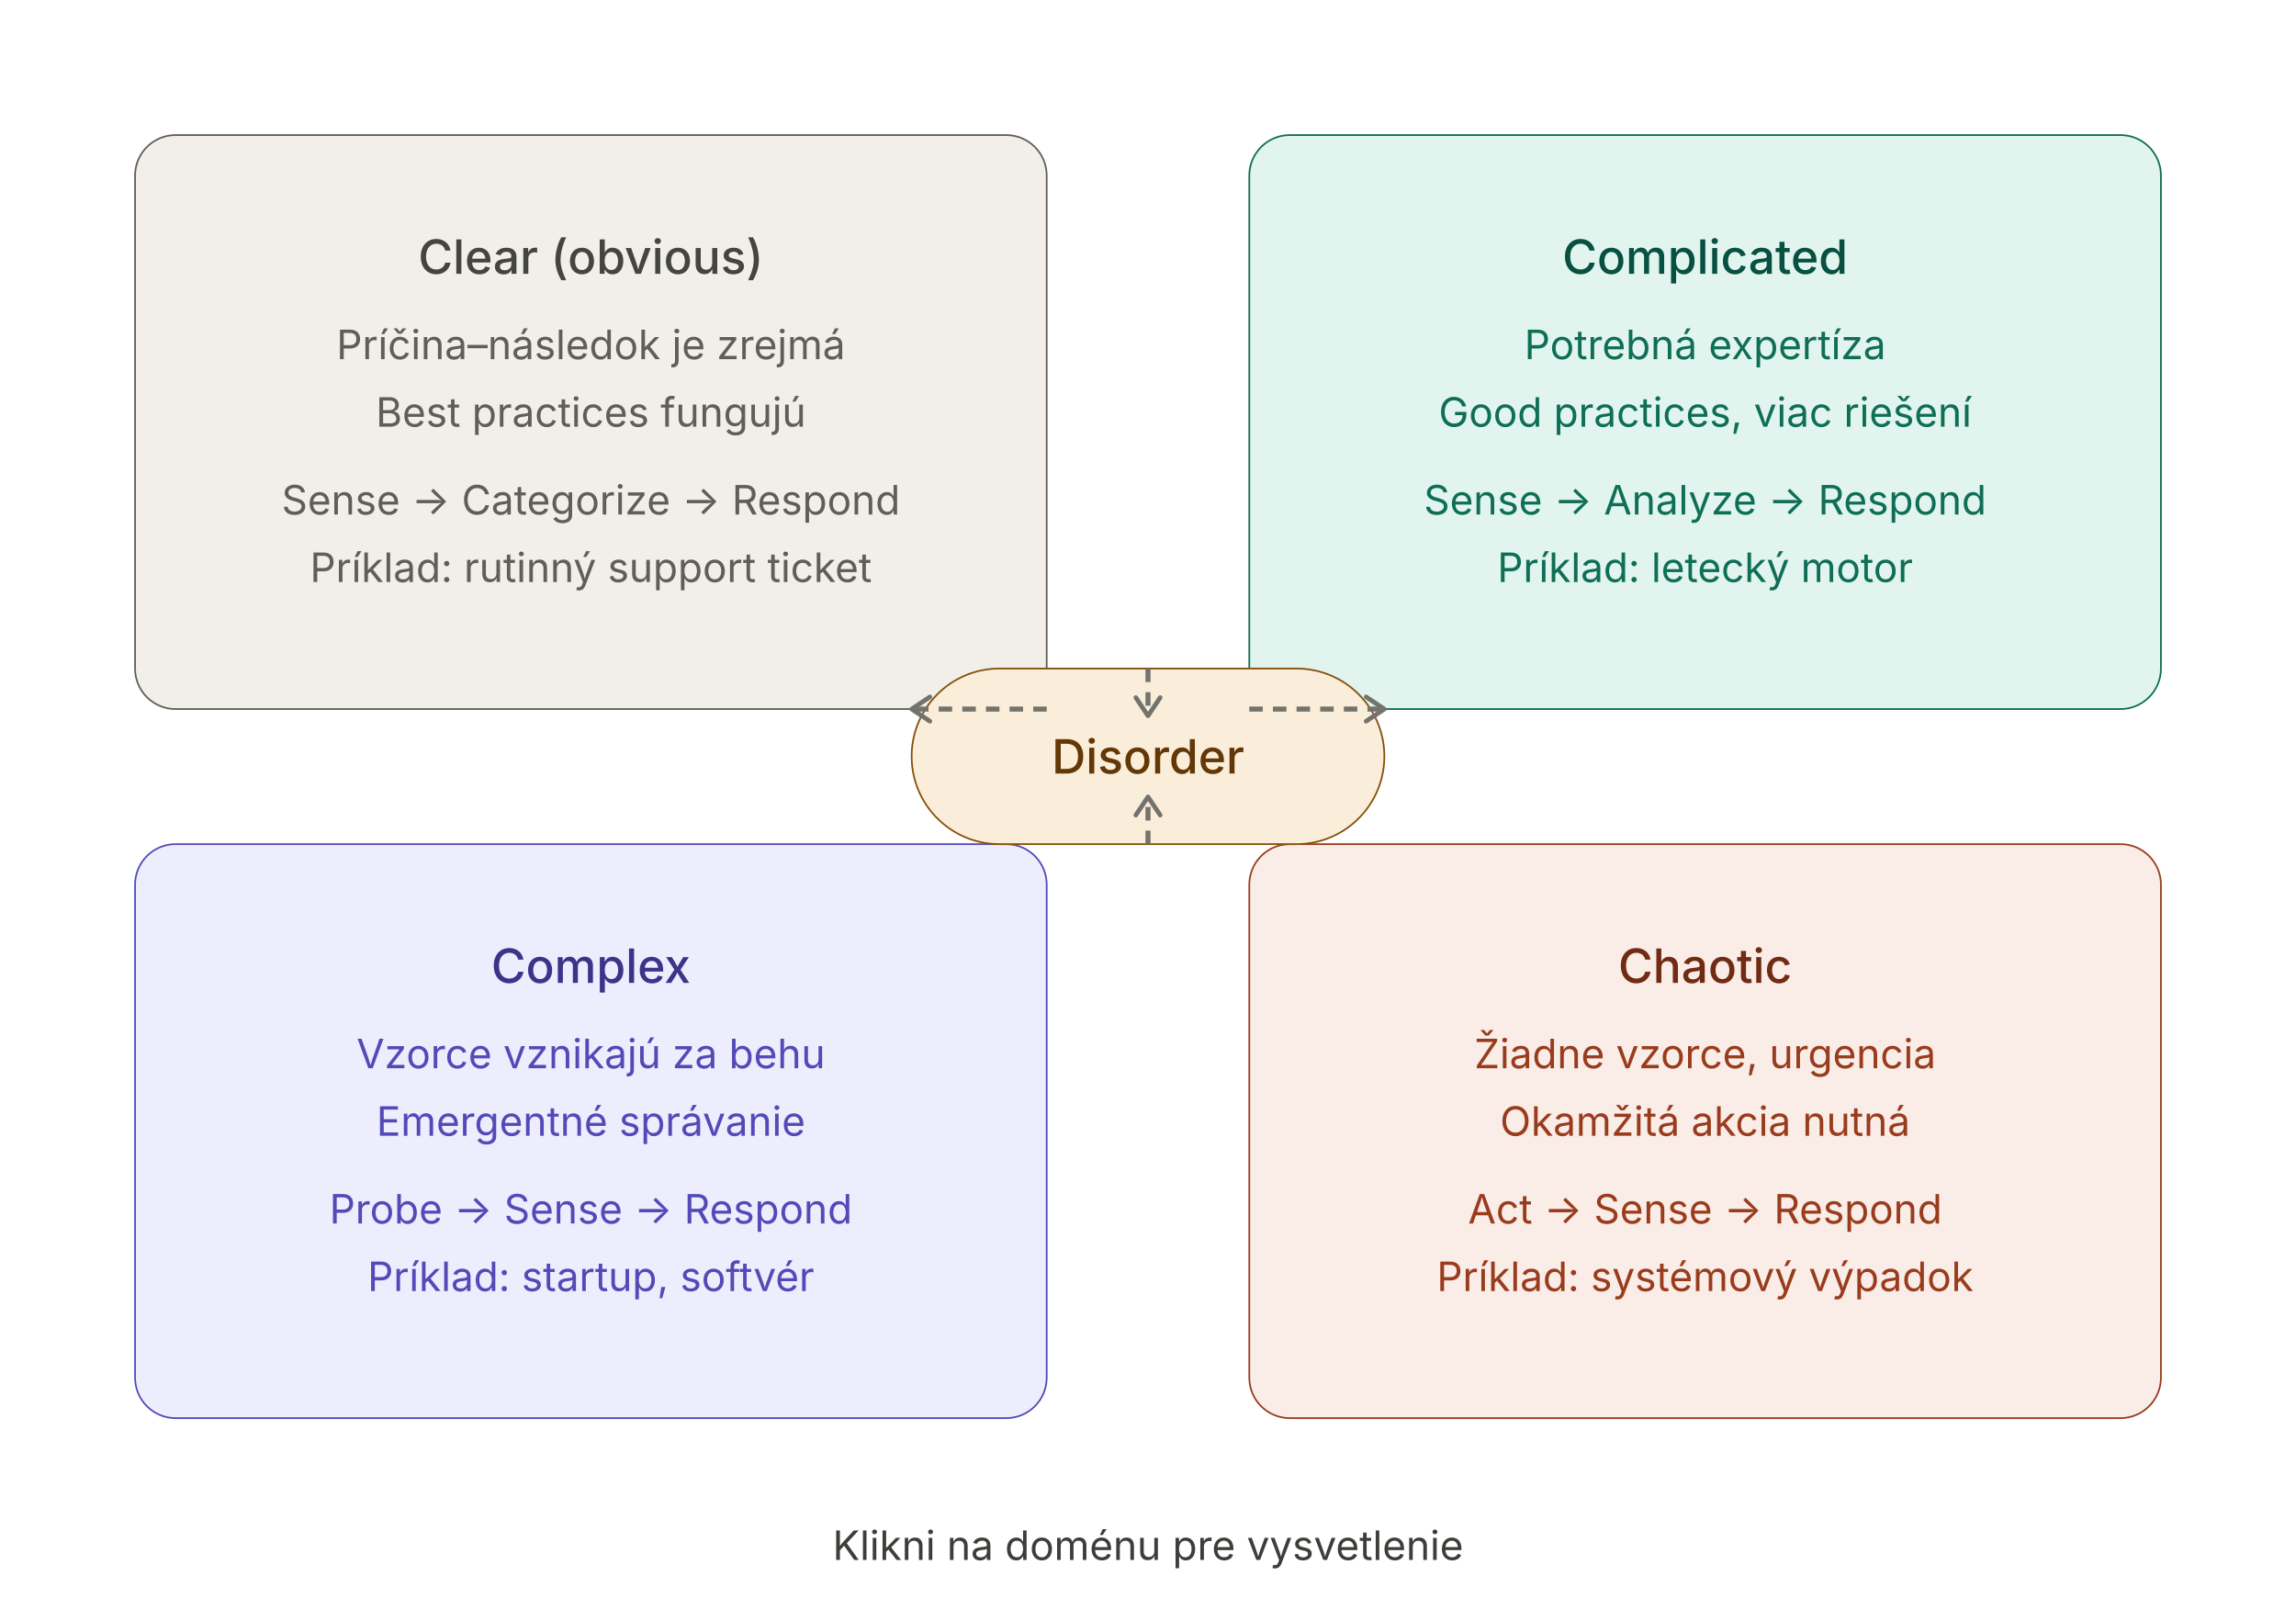
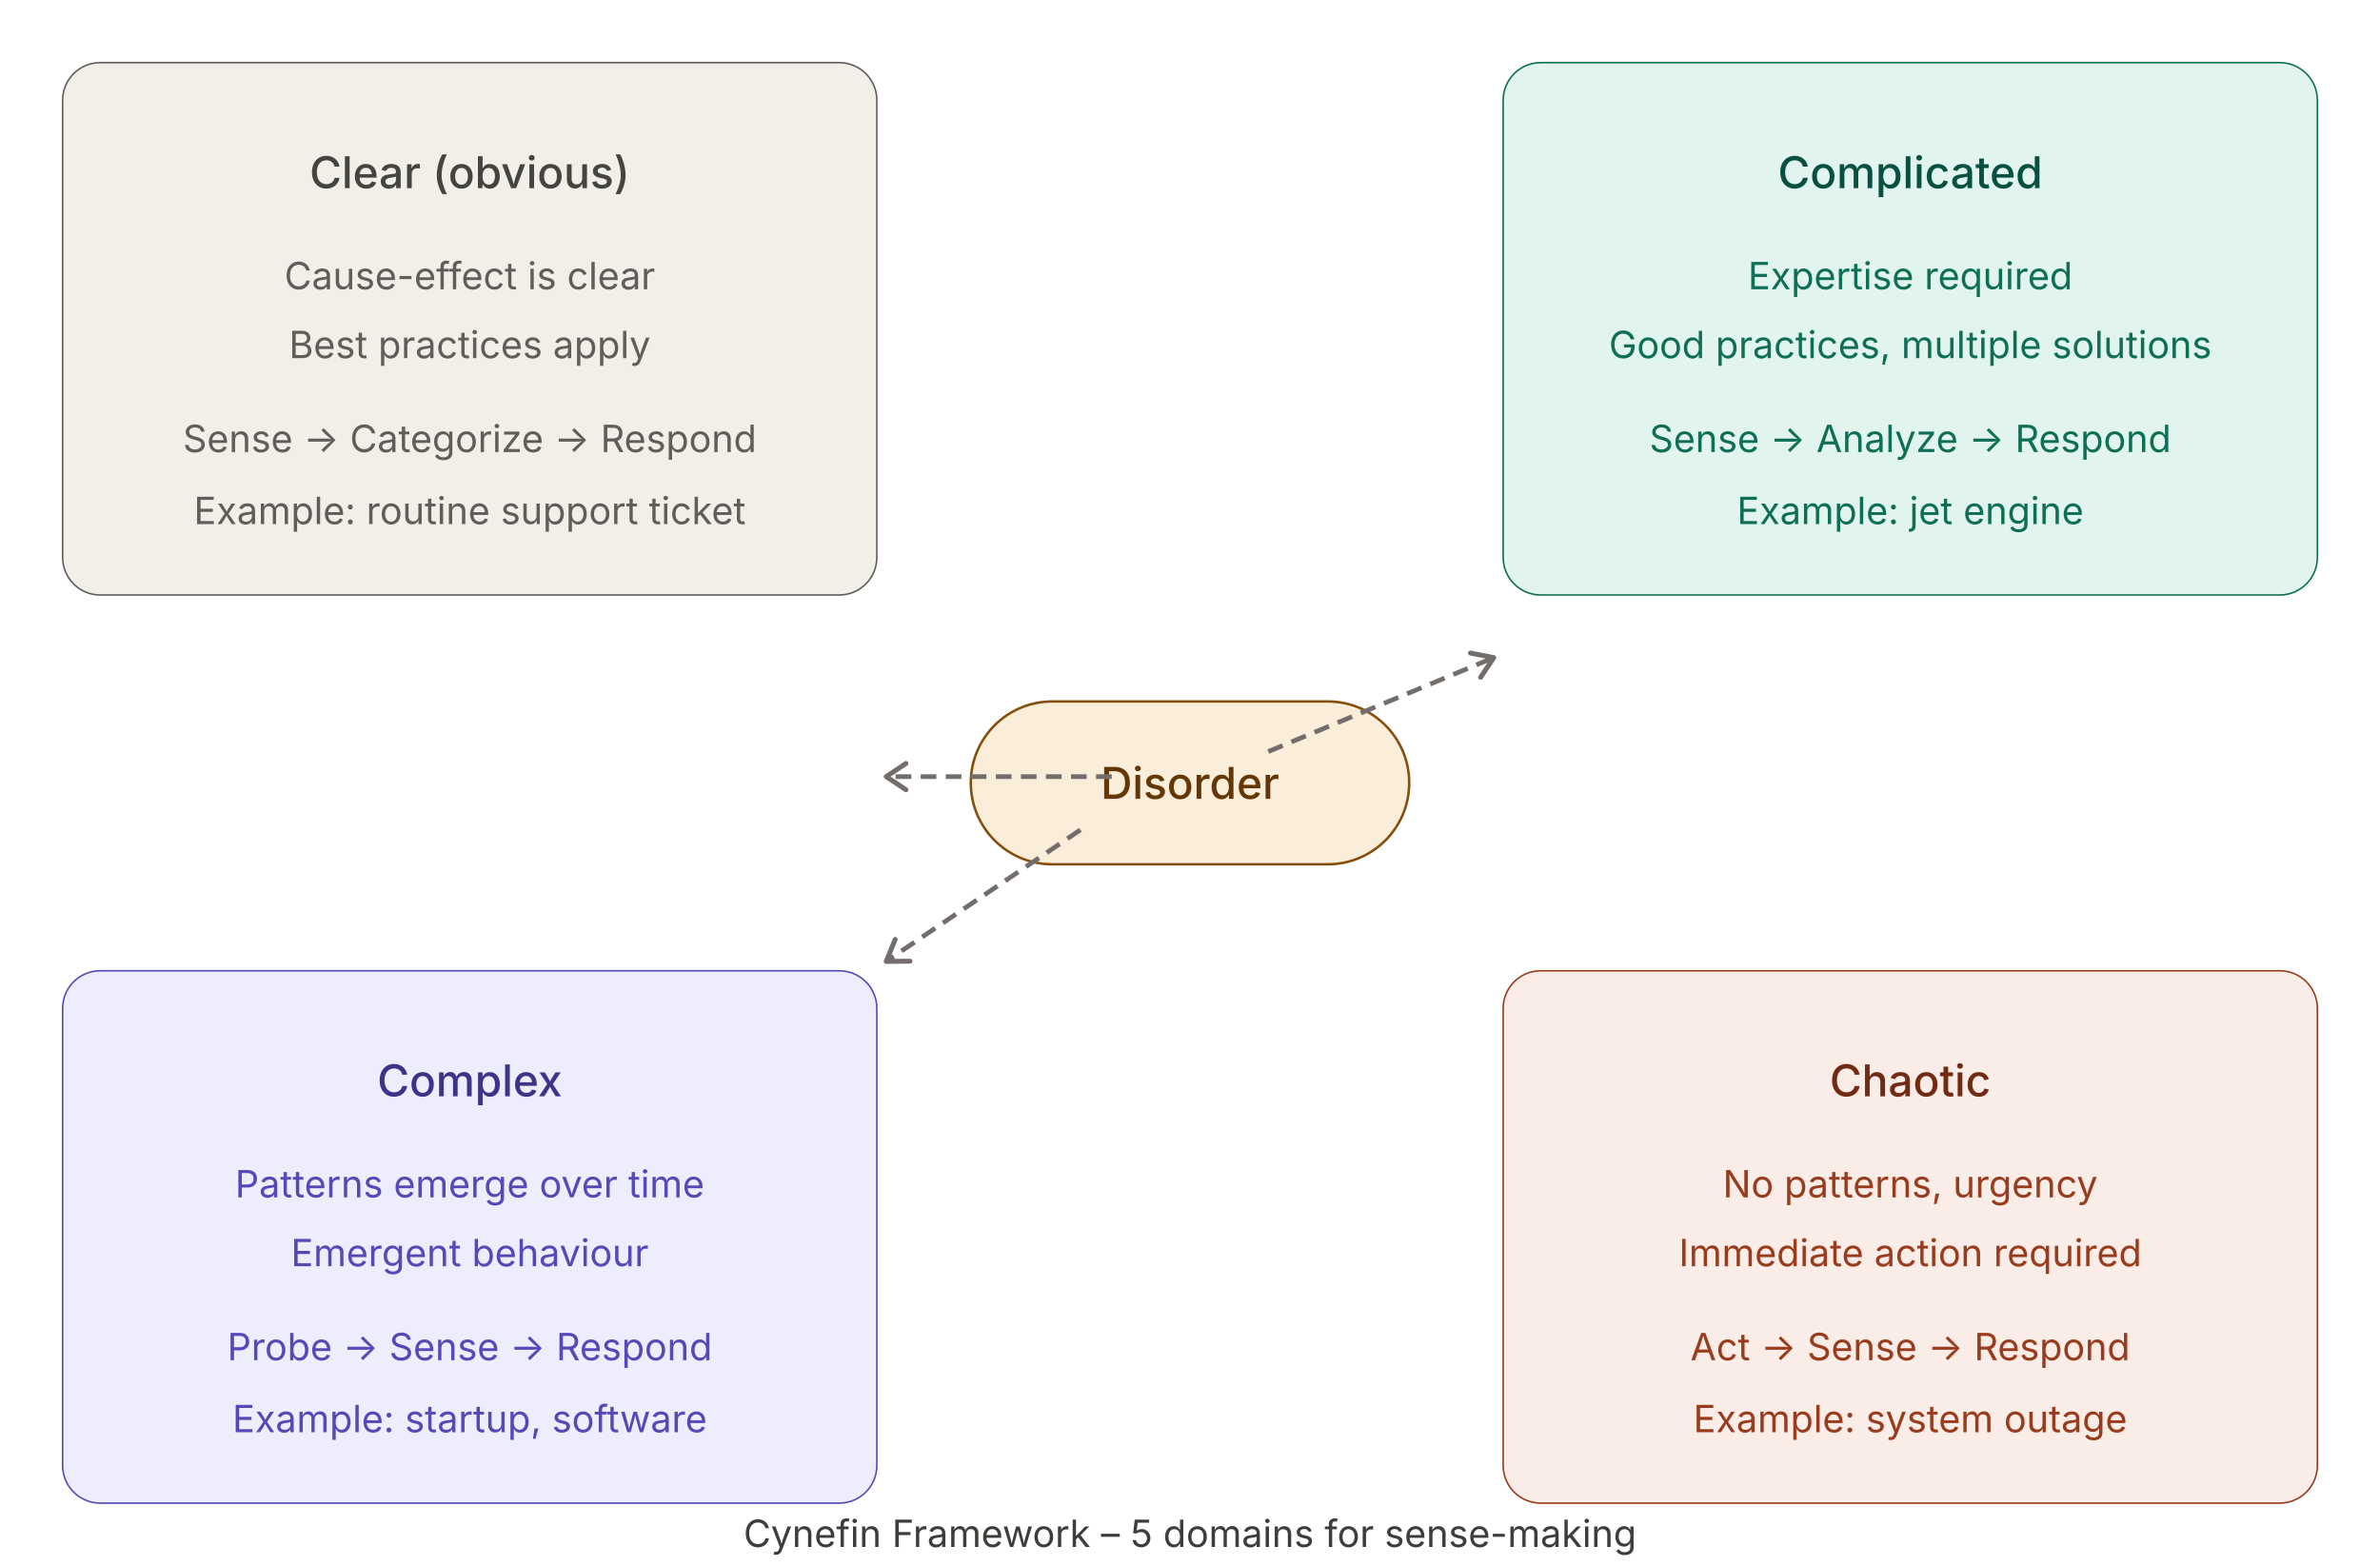
- <svg xmlns="http://www.w3.org/2000/svg" width="100%" viewBox="0 0 680 480">
+ <svg xmlns="http://www.w3.org/2000/svg" width="100%" viewBox="0 0 760 500">
  <defs>
-     <marker id="arrow" viewBox="0 0 10 10" refX="8" refY="5" markerWidth="6" markerHeight="6" orient="auto-start-reverse">
-       <path d="M2 1L8 5L2 9" fill="none" stroke="context-stroke" stroke-width="1.5" stroke-linecap="round" stroke-linejoin="round" />
+     <marker id="arrow" viewBox="0 0 10 10" refX="8" refY="5" markerWidth="7" markerHeight="7" orient="auto-start-reverse">
+       <path d="M2 1L8 5L2 9" fill="none" stroke="#736e6c" stroke-width="1.5" stroke-linecap="round" stroke-linejoin="round" />
    </marker>
  </defs>
-   <g style="fill:rgb(0, 0, 0);stroke:none;color:rgb(0, 0, 0);stroke-width:1px;stroke-linecap:butt;stroke-linejoin:miter;opacity:1;font-family:&quot;Anthropic Sans&quot;, -apple-system, &quot;system-ui&quot;, &quot;Segoe UI&quot;, sans-serif;font-size:16px;font-weight:400;text-anchor:start;dominant-baseline:auto">
-     <rect x="40" y="40" width="270" height="170" rx="12" stroke-width="0.5" style="fill:rgb(241, 239, 232);stroke:rgb(95, 94, 90);color:rgb(0, 0, 0);stroke-width:0.5px;stroke-linecap:butt;stroke-linejoin:miter;opacity:1;font-family:&quot;Anthropic Sans&quot;, -apple-system, &quot;system-ui&quot;, &quot;Segoe UI&quot;, sans-serif;font-size:16px;font-weight:400;text-anchor:start;dominant-baseline:auto" />
-     <text x="175" y="76" text-anchor="middle" dominant-baseline="central" style="fill:rgb(68, 68, 65);stroke:none;color:rgb(0, 0, 0);stroke-width:1px;stroke-linecap:butt;stroke-linejoin:miter;opacity:1;font-family:&quot;Anthropic Sans&quot;, -apple-system, &quot;system-ui&quot;, &quot;Segoe UI&quot;, sans-serif;font-size:14px;font-weight:500;text-anchor:middle;dominant-baseline:central">Clear (obvious)</text>
-     <text x="175" y="102" text-anchor="middle" dominant-baseline="central" style="fill:rgb(95, 94, 90);stroke:none;color:rgb(0, 0, 0);stroke-width:1px;stroke-linecap:butt;stroke-linejoin:miter;opacity:1;font-family:&quot;Anthropic Sans&quot;, -apple-system, &quot;system-ui&quot;, &quot;Segoe UI&quot;, sans-serif;font-size:12px;font-weight:400;text-anchor:middle;dominant-baseline:central">Príčina–následok je zrejmá</text>
-     <text x="175" y="122" text-anchor="middle" dominant-baseline="central" style="fill:rgb(95, 94, 90);stroke:none;color:rgb(0, 0, 0);stroke-width:1px;stroke-linecap:butt;stroke-linejoin:miter;opacity:1;font-family:&quot;Anthropic Sans&quot;, -apple-system, &quot;system-ui&quot;, &quot;Segoe UI&quot;, sans-serif;font-size:12px;font-weight:400;text-anchor:middle;dominant-baseline:central">Best practices fungujú</text>
-     <text x="175" y="148" text-anchor="middle" dominant-baseline="central" style="fill:rgb(95, 94, 90);stroke:none;color:rgb(0, 0, 0);stroke-width:1px;stroke-linecap:butt;stroke-linejoin:miter;opacity:1;font-family:&quot;Anthropic Sans&quot;, -apple-system, &quot;system-ui&quot;, &quot;Segoe UI&quot;, sans-serif;font-size:12px;font-weight:400;text-anchor:middle;dominant-baseline:central">Sense → Categorize → Respond</text>
-     <text x="175" y="168" text-anchor="middle" dominant-baseline="central" style="fill:rgb(95, 94, 90);stroke:none;color:rgb(0, 0, 0);stroke-width:1px;stroke-linecap:butt;stroke-linejoin:miter;opacity:1;font-family:&quot;Anthropic Sans&quot;, -apple-system, &quot;system-ui&quot;, &quot;Segoe UI&quot;, sans-serif;font-size:12px;font-weight:400;text-anchor:middle;dominant-baseline:central">Príklad: rutinný support ticket</text>
+   <g>
+     <rect x="20" y="20" width="260" height="170" rx="12" fill="#f1efe8" stroke="#5f5e5a" stroke-width="0.5" />
+     <text x="150" y="55" text-anchor="middle" dominant-baseline="central" font-family="-apple-system,'Segoe UI',sans-serif" font-size="14" font-weight="500" fill="#444441">Clear (obvious)</text>
+     <text x="150" y="88" text-anchor="middle" dominant-baseline="central" font-family="-apple-system,'Segoe UI',sans-serif" font-size="12" fill="#5f5e5a">Cause-effect is clear</text>
+     <text x="150" y="110" text-anchor="middle" dominant-baseline="central" font-family="-apple-system,'Segoe UI',sans-serif" font-size="12" fill="#5f5e5a">Best practices apply</text>
+     <text x="150" y="140" text-anchor="middle" dominant-baseline="central" font-family="-apple-system,'Segoe UI',sans-serif" font-size="12" fill="#5f5e5a">Sense → Categorize → Respond</text>
+     <text x="150" y="163" text-anchor="middle" dominant-baseline="central" font-family="-apple-system,'Segoe UI',sans-serif" font-size="12" fill="#5f5e5a">Example: routine support ticket</text>
  </g>
-   <g style="fill:rgb(0, 0, 0);stroke:none;color:rgb(0, 0, 0);stroke-width:1px;stroke-linecap:butt;stroke-linejoin:miter;opacity:1;font-family:&quot;Anthropic Sans&quot;, -apple-system, &quot;system-ui&quot;, &quot;Segoe UI&quot;, sans-serif;font-size:16px;font-weight:400;text-anchor:start;dominant-baseline:auto">
-     <rect x="370" y="40" width="270" height="170" rx="12" stroke-width="0.5" style="fill:rgb(225, 245, 238);stroke:rgb(15, 110, 86);color:rgb(0, 0, 0);stroke-width:0.5px;stroke-linecap:butt;stroke-linejoin:miter;opacity:1;font-family:&quot;Anthropic Sans&quot;, -apple-system, &quot;system-ui&quot;, &quot;Segoe UI&quot;, sans-serif;font-size:16px;font-weight:400;text-anchor:start;dominant-baseline:auto" />
-     <text x="505" y="76" text-anchor="middle" dominant-baseline="central" style="fill:rgb(8, 80, 65);stroke:none;color:rgb(0, 0, 0);stroke-width:1px;stroke-linecap:butt;stroke-linejoin:miter;opacity:1;font-family:&quot;Anthropic Sans&quot;, -apple-system, &quot;system-ui&quot;, &quot;Segoe UI&quot;, sans-serif;font-size:14px;font-weight:500;text-anchor:middle;dominant-baseline:central">Complicated</text>
-     <text x="505" y="102" text-anchor="middle" dominant-baseline="central" style="fill:rgb(15, 110, 86);stroke:none;color:rgb(0, 0, 0);stroke-width:1px;stroke-linecap:butt;stroke-linejoin:miter;opacity:1;font-family:&quot;Anthropic Sans&quot;, -apple-system, &quot;system-ui&quot;, &quot;Segoe UI&quot;, sans-serif;font-size:12px;font-weight:400;text-anchor:middle;dominant-baseline:central">Potrebná expertíza</text>
-     <text x="505" y="122" text-anchor="middle" dominant-baseline="central" style="fill:rgb(15, 110, 86);stroke:none;color:rgb(0, 0, 0);stroke-width:1px;stroke-linecap:butt;stroke-linejoin:miter;opacity:1;font-family:&quot;Anthropic Sans&quot;, -apple-system, &quot;system-ui&quot;, &quot;Segoe UI&quot;, sans-serif;font-size:12px;font-weight:400;text-anchor:middle;dominant-baseline:central">Good practices, viac riešení</text>
-     <text x="505" y="148" text-anchor="middle" dominant-baseline="central" style="fill:rgb(15, 110, 86);stroke:none;color:rgb(0, 0, 0);stroke-width:1px;stroke-linecap:butt;stroke-linejoin:miter;opacity:1;font-family:&quot;Anthropic Sans&quot;, -apple-system, &quot;system-ui&quot;, &quot;Segoe UI&quot;, sans-serif;font-size:12px;font-weight:400;text-anchor:middle;dominant-baseline:central">Sense → Analyze → Respond</text>
-     <text x="505" y="168" text-anchor="middle" dominant-baseline="central" style="fill:rgb(15, 110, 86);stroke:none;color:rgb(0, 0, 0);stroke-width:1px;stroke-linecap:butt;stroke-linejoin:miter;opacity:1;font-family:&quot;Anthropic Sans&quot;, -apple-system, &quot;system-ui&quot;, &quot;Segoe UI&quot;, sans-serif;font-size:12px;font-weight:400;text-anchor:middle;dominant-baseline:central">Príklad: letecký motor</text>
+   <g>
+     <rect x="480" y="20" width="260" height="170" rx="12" fill="#e1f5ee" stroke="#0f6e56" stroke-width="0.5" />
+     <text x="610" y="55" text-anchor="middle" dominant-baseline="central" font-family="-apple-system,'Segoe UI',sans-serif" font-size="14" font-weight="500" fill="#085041">Complicated</text>
+     <text x="610" y="88" text-anchor="middle" dominant-baseline="central" font-family="-apple-system,'Segoe UI',sans-serif" font-size="12" fill="#0f6e56">Expertise required</text>
+     <text x="610" y="110" text-anchor="middle" dominant-baseline="central" font-family="-apple-system,'Segoe UI',sans-serif" font-size="12" fill="#0f6e56">Good practices, multiple solutions</text>
+     <text x="610" y="140" text-anchor="middle" dominant-baseline="central" font-family="-apple-system,'Segoe UI',sans-serif" font-size="12" fill="#0f6e56">Sense → Analyze → Respond</text>
+     <text x="610" y="163" text-anchor="middle" dominant-baseline="central" font-family="-apple-system,'Segoe UI',sans-serif" font-size="12" fill="#0f6e56">Example: jet engine</text>
  </g>
-   <g style="fill:rgb(0, 0, 0);stroke:none;color:rgb(0, 0, 0);stroke-width:1px;stroke-linecap:butt;stroke-linejoin:miter;opacity:1;font-family:&quot;Anthropic Sans&quot;, -apple-system, &quot;system-ui&quot;, &quot;Segoe UI&quot;, sans-serif;font-size:16px;font-weight:400;text-anchor:start;dominant-baseline:auto">
-     <rect x="40" y="250" width="270" height="170" rx="12" stroke-width="0.5" style="fill:rgb(238, 237, 254);stroke:rgb(83, 74, 183);color:rgb(0, 0, 0);stroke-width:0.5px;stroke-linecap:butt;stroke-linejoin:miter;opacity:1;font-family:&quot;Anthropic Sans&quot;, -apple-system, &quot;system-ui&quot;, &quot;Segoe UI&quot;, sans-serif;font-size:16px;font-weight:400;text-anchor:start;dominant-baseline:auto" />
-     <text x="175" y="286" text-anchor="middle" dominant-baseline="central" style="fill:rgb(60, 52, 137);stroke:none;color:rgb(0, 0, 0);stroke-width:1px;stroke-linecap:butt;stroke-linejoin:miter;opacity:1;font-family:&quot;Anthropic Sans&quot;, -apple-system, &quot;system-ui&quot;, &quot;Segoe UI&quot;, sans-serif;font-size:14px;font-weight:500;text-anchor:middle;dominant-baseline:central">Complex</text>
-     <text x="175" y="312" text-anchor="middle" dominant-baseline="central" style="fill:rgb(83, 74, 183);stroke:none;color:rgb(0, 0, 0);stroke-width:1px;stroke-linecap:butt;stroke-linejoin:miter;opacity:1;font-family:&quot;Anthropic Sans&quot;, -apple-system, &quot;system-ui&quot;, &quot;Segoe UI&quot;, sans-serif;font-size:12px;font-weight:400;text-anchor:middle;dominant-baseline:central">Vzorce vznikajú za behu</text>
-     <text x="175" y="332" text-anchor="middle" dominant-baseline="central" style="fill:rgb(83, 74, 183);stroke:none;color:rgb(0, 0, 0);stroke-width:1px;stroke-linecap:butt;stroke-linejoin:miter;opacity:1;font-family:&quot;Anthropic Sans&quot;, -apple-system, &quot;system-ui&quot;, &quot;Segoe UI&quot;, sans-serif;font-size:12px;font-weight:400;text-anchor:middle;dominant-baseline:central">Emergentné správanie</text>
-     <text x="175" y="358" text-anchor="middle" dominant-baseline="central" style="fill:rgb(83, 74, 183);stroke:none;color:rgb(0, 0, 0);stroke-width:1px;stroke-linecap:butt;stroke-linejoin:miter;opacity:1;font-family:&quot;Anthropic Sans&quot;, -apple-system, &quot;system-ui&quot;, &quot;Segoe UI&quot;, sans-serif;font-size:12px;font-weight:400;text-anchor:middle;dominant-baseline:central">Probe → Sense → Respond</text>
-     <text x="175" y="378" text-anchor="middle" dominant-baseline="central" style="fill:rgb(83, 74, 183);stroke:none;color:rgb(0, 0, 0);stroke-width:1px;stroke-linecap:butt;stroke-linejoin:miter;opacity:1;font-family:&quot;Anthropic Sans&quot;, -apple-system, &quot;system-ui&quot;, &quot;Segoe UI&quot;, sans-serif;font-size:12px;font-weight:400;text-anchor:middle;dominant-baseline:central">Príklad: startup, softvér</text>
+   <g>
+     <rect x="20" y="310" width="260" height="170" rx="12" fill="#eeedfe" stroke="#534ab7" stroke-width="0.5" />
+     <text x="150" y="345" text-anchor="middle" dominant-baseline="central" font-family="-apple-system,'Segoe UI',sans-serif" font-size="14" font-weight="500" fill="#3c3489">Complex</text>
+     <text x="150" y="378" text-anchor="middle" dominant-baseline="central" font-family="-apple-system,'Segoe UI',sans-serif" font-size="12" fill="#534ab7">Patterns emerge over time</text>
+     <text x="150" y="400" text-anchor="middle" dominant-baseline="central" font-family="-apple-system,'Segoe UI',sans-serif" font-size="12" fill="#534ab7">Emergent behaviour</text>
+     <text x="150" y="430" text-anchor="middle" dominant-baseline="central" font-family="-apple-system,'Segoe UI',sans-serif" font-size="12" fill="#534ab7">Probe → Sense → Respond</text>
+     <text x="150" y="453" text-anchor="middle" dominant-baseline="central" font-family="-apple-system,'Segoe UI',sans-serif" font-size="12" fill="#534ab7">Example: startup, software</text>
  </g>
-   <g style="fill:rgb(0, 0, 0);stroke:none;color:rgb(0, 0, 0);stroke-width:1px;stroke-linecap:butt;stroke-linejoin:miter;opacity:1;font-family:&quot;Anthropic Sans&quot;, -apple-system, &quot;system-ui&quot;, &quot;Segoe UI&quot;, sans-serif;font-size:16px;font-weight:400;text-anchor:start;dominant-baseline:auto">
-     <rect x="370" y="250" width="270" height="170" rx="12" stroke-width="0.5" style="fill:rgb(250, 236, 231);stroke:rgb(153, 60, 29);color:rgb(0, 0, 0);stroke-width:0.5px;stroke-linecap:butt;stroke-linejoin:miter;opacity:1;font-family:&quot;Anthropic Sans&quot;, -apple-system, &quot;system-ui&quot;, &quot;Segoe UI&quot;, sans-serif;font-size:16px;font-weight:400;text-anchor:start;dominant-baseline:auto" />
-     <text x="505" y="286" text-anchor="middle" dominant-baseline="central" style="fill:rgb(113, 43, 19);stroke:none;color:rgb(0, 0, 0);stroke-width:1px;stroke-linecap:butt;stroke-linejoin:miter;opacity:1;font-family:&quot;Anthropic Sans&quot;, -apple-system, &quot;system-ui&quot;, &quot;Segoe UI&quot;, sans-serif;font-size:14px;font-weight:500;text-anchor:middle;dominant-baseline:central">Chaotic</text>
-     <text x="505" y="312" text-anchor="middle" dominant-baseline="central" style="fill:rgb(153, 60, 29);stroke:none;color:rgb(0, 0, 0);stroke-width:1px;stroke-linecap:butt;stroke-linejoin:miter;opacity:1;font-family:&quot;Anthropic Sans&quot;, -apple-system, &quot;system-ui&quot;, &quot;Segoe UI&quot;, sans-serif;font-size:12px;font-weight:400;text-anchor:middle;dominant-baseline:central">Žiadne vzorce, urgencia</text>
-     <text x="505" y="332" text-anchor="middle" dominant-baseline="central" style="fill:rgb(153, 60, 29);stroke:none;color:rgb(0, 0, 0);stroke-width:1px;stroke-linecap:butt;stroke-linejoin:miter;opacity:1;font-family:&quot;Anthropic Sans&quot;, -apple-system, &quot;system-ui&quot;, &quot;Segoe UI&quot;, sans-serif;font-size:12px;font-weight:400;text-anchor:middle;dominant-baseline:central">Okamžitá akcia nutná</text>
-     <text x="505" y="358" text-anchor="middle" dominant-baseline="central" style="fill:rgb(153, 60, 29);stroke:none;color:rgb(0, 0, 0);stroke-width:1px;stroke-linecap:butt;stroke-linejoin:miter;opacity:1;font-family:&quot;Anthropic Sans&quot;, -apple-system, &quot;system-ui&quot;, &quot;Segoe UI&quot;, sans-serif;font-size:12px;font-weight:400;text-anchor:middle;dominant-baseline:central">Act → Sense → Respond</text>
-     <text x="505" y="378" text-anchor="middle" dominant-baseline="central" style="fill:rgb(153, 60, 29);stroke:none;color:rgb(0, 0, 0);stroke-width:1px;stroke-linecap:butt;stroke-linejoin:miter;opacity:1;font-family:&quot;Anthropic Sans&quot;, -apple-system, &quot;system-ui&quot;, &quot;Segoe UI&quot;, sans-serif;font-size:12px;font-weight:400;text-anchor:middle;dominant-baseline:central">Príklad: systémový výpadok</text>
+   <g>
+     <rect x="480" y="310" width="260" height="170" rx="12" fill="#faece7" stroke="#993c1d" stroke-width="0.5" />
+     <text x="610" y="345" text-anchor="middle" dominant-baseline="central" font-family="-apple-system,'Segoe UI',sans-serif" font-size="14" font-weight="500" fill="#712b13">Chaotic</text>
+     <text x="610" y="378" text-anchor="middle" dominant-baseline="central" font-family="-apple-system,'Segoe UI',sans-serif" font-size="12" fill="#993c1d">No patterns, urgency</text>
+     <text x="610" y="400" text-anchor="middle" dominant-baseline="central" font-family="-apple-system,'Segoe UI',sans-serif" font-size="12" fill="#993c1d">Immediate action required</text>
+     <text x="610" y="430" text-anchor="middle" dominant-baseline="central" font-family="-apple-system,'Segoe UI',sans-serif" font-size="12" fill="#993c1d">Act → Sense → Respond</text>
+     <text x="610" y="453" text-anchor="middle" dominant-baseline="central" font-family="-apple-system,'Segoe UI',sans-serif" font-size="12" fill="#993c1d">Example: system outage</text>
  </g>
-   <g style="fill:rgb(0, 0, 0);stroke:none;color:rgb(0, 0, 0);stroke-width:1px;stroke-linecap:butt;stroke-linejoin:miter;opacity:1;font-family:&quot;Anthropic Sans&quot;, -apple-system, &quot;system-ui&quot;, &quot;Segoe UI&quot;, sans-serif;font-size:16px;font-weight:400;text-anchor:start;dominant-baseline:auto">
-     <rect x="270" y="198" width="140" height="52" rx="26" stroke-width="0.5" style="fill:rgb(250, 238, 218);stroke:rgb(133, 79, 11);color:rgb(0, 0, 0);stroke-width:0.5px;stroke-linecap:butt;stroke-linejoin:miter;opacity:1;font-family:&quot;Anthropic Sans&quot;, -apple-system, &quot;system-ui&quot;, &quot;Segoe UI&quot;, sans-serif;font-size:16px;font-weight:400;text-anchor:start;dominant-baseline:auto" />
-     <text x="340" y="224" text-anchor="middle" dominant-baseline="central" style="fill:rgb(99, 56, 6);stroke:none;color:rgb(0, 0, 0);stroke-width:1px;stroke-linecap:butt;stroke-linejoin:miter;opacity:1;font-family:&quot;Anthropic Sans&quot;, -apple-system, &quot;system-ui&quot;, &quot;Segoe UI&quot;, sans-serif;font-size:14px;font-weight:500;text-anchor:middle;dominant-baseline:central">Disorder</text>
+   <g>
+     <rect x="310" y="224" width="140" height="52" rx="26" fill="#faeeda" stroke="#854f0b" stroke-width="0.8" />
+     <text x="380" y="250" text-anchor="middle" dominant-baseline="central" font-family="-apple-system,'Segoe UI',sans-serif" font-size="14" font-weight="500" fill="#633806">Disorder</text>
  </g>
-   <line x1="310" y1="210" x2="270" y2="210" marker-end="url(#arrow)" stroke-dasharray="4 3" style="fill:none;stroke:rgb(115, 114, 108);color:rgb(0, 0, 0);stroke-width:1.5px;stroke-dasharray:4px, 3px;stroke-linecap:butt;stroke-linejoin:miter;opacity:1;font-family:&quot;Anthropic Sans&quot;, -apple-system, &quot;system-ui&quot;, &quot;Segoe UI&quot;, sans-serif;font-size:16px;font-weight:400;text-anchor:start;dominant-baseline:auto" />
-   <line x1="370" y1="210" x2="410" y2="210" marker-end="url(#arrow)" stroke-dasharray="4 3" style="fill:none;stroke:rgb(115, 114, 108);color:rgb(0, 0, 0);stroke-width:1.5px;stroke-dasharray:4px, 3px;stroke-linecap:butt;stroke-linejoin:miter;opacity:1;font-family:&quot;Anthropic Sans&quot;, -apple-system, &quot;system-ui&quot;, &quot;Segoe UI&quot;, sans-serif;font-size:16px;font-weight:400;text-anchor:start;dominant-baseline:auto" />
-   <line x1="340" y1="198" x2="340" y2="212" marker-end="url(#arrow)" stroke-dasharray="4 3" style="fill:none;stroke:rgb(115, 114, 108);color:rgb(0, 0, 0);stroke-width:1.5px;stroke-dasharray:4px, 3px;stroke-linecap:butt;stroke-linejoin:miter;opacity:1;font-family:&quot;Anthropic Sans&quot;, -apple-system, &quot;system-ui&quot;, &quot;Segoe UI&quot;, sans-serif;font-size:16px;font-weight:400;text-anchor:start;dominant-baseline:auto" />
-   <line x1="340" y1="250" x2="340" y2="236" marker-end="url(#arrow)" stroke-dasharray="4 3" style="fill:none;stroke:rgb(115, 114, 108);color:rgb(0, 0, 0);stroke-width:1.5px;stroke-dasharray:4px, 3px;stroke-linecap:butt;stroke-linejoin:miter;opacity:1;font-family:&quot;Anthropic Sans&quot;, -apple-system, &quot;system-ui&quot;, &quot;Segoe UI&quot;, sans-serif;font-size:16px;font-weight:400;text-anchor:start;dominant-baseline:auto" />
-   <text x="340" y="462" text-anchor="middle" style="fill:rgb(61, 61, 58);stroke:none;color:rgb(0, 0, 0);stroke-width:1px;stroke-linecap:butt;stroke-linejoin:miter;opacity:1;font-family:&quot;Anthropic Sans&quot;, -apple-system, &quot;system-ui&quot;, &quot;Segoe UI&quot;, sans-serif;font-size:12px;font-weight:400;text-anchor:middle;dominant-baseline:auto">Klikni na doménu pre vysvetlenie</text>
+   <line x1="355" y1="248" x2="283" y2="248" marker-end="url(#arrow)" stroke-dasharray="5 3" stroke="#736e6c" stroke-width="1.5" fill="none" />
+   <line x1="405" y1="240" x2="477" y2="210" marker-end="url(#arrow)" stroke-dasharray="5 3" stroke="#736e6c" stroke-width="1.5" fill="none" />
+   <line x1="345" y1="265" x2="283" y2="307" marker-end="url(#arrow)" stroke-dasharray="5 3" stroke="#736e6c" stroke-width="1.5" fill="none" />
+   <text x="380" y="494" text-anchor="middle" font-family="-apple-system,'Segoe UI',sans-serif" font-size="12" fill="#3d3d3a">Cynefin Framework – 5 domains for sense-making</text>
</svg>
